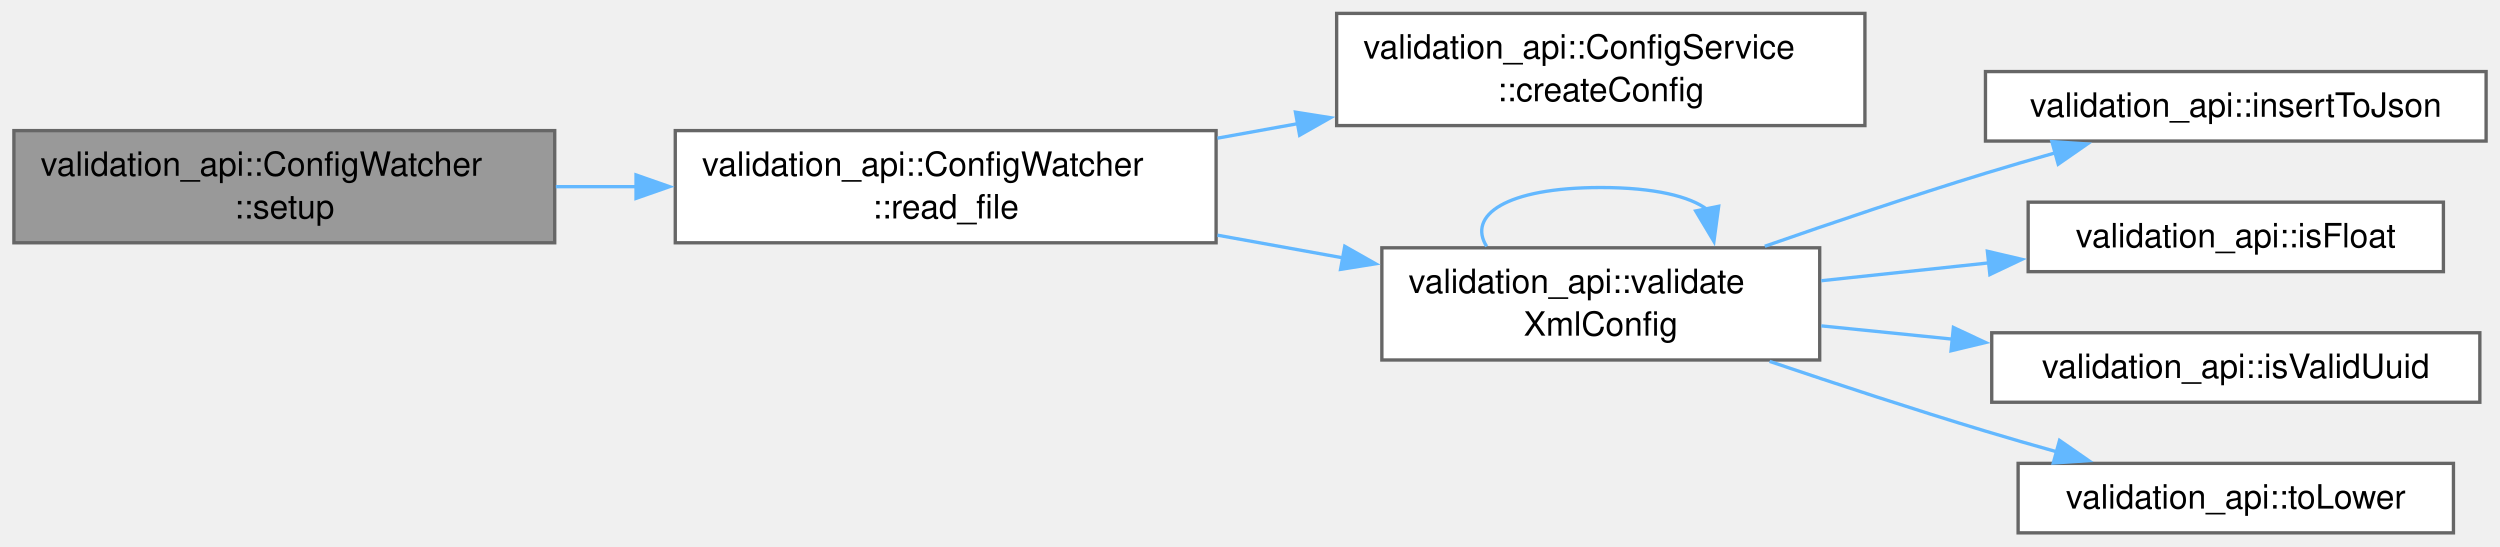
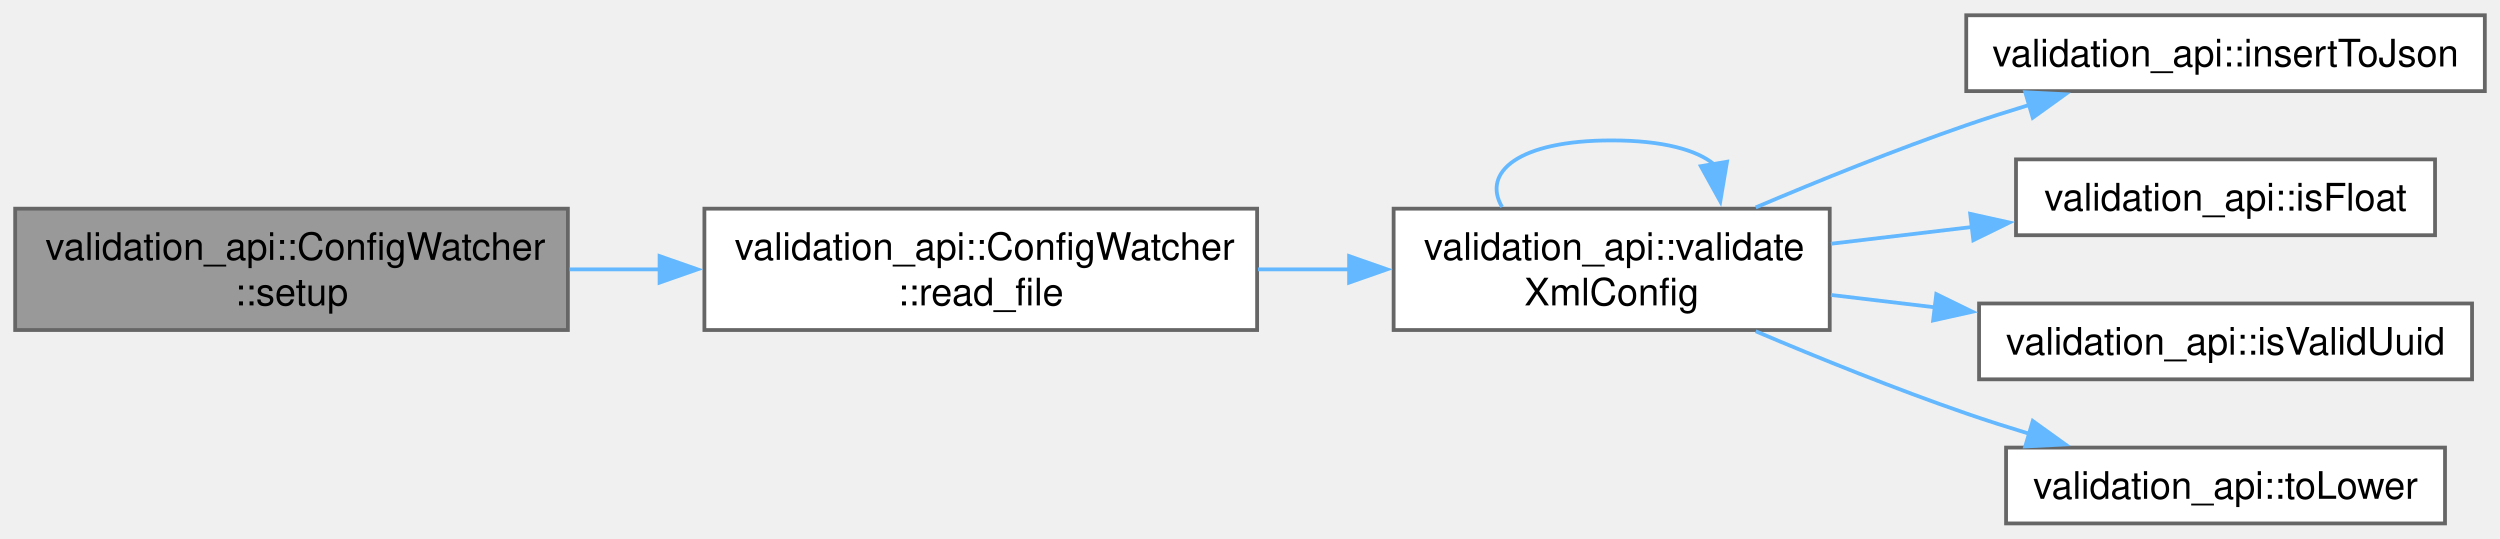
- <svg xmlns="http://www.w3.org/2000/svg" xmlns:xlink="http://www.w3.org/1999/xlink" width="746pt" height="163pt" viewBox="0.00 0.00 746.25 163.12">
-   <g id="graph0" class="graph" transform="scale(1 1) rotate(0) translate(4 159.12)">
+ <svg xmlns="http://www.w3.org/2000/svg" xmlns:xlink="http://www.w3.org/1999/xlink" width="659pt" height="142pt" viewBox="0.00 0.00 659.25 142.00">
+   <g id="graph0" class="graph" transform="scale(1 1) rotate(0) translate(4 138)">
    <g id="Node000001" class="node">
      <g id="a_Node000001">
        <a xlink:title="Setup the ConfigWatcher.">
-           <polygon fill="#999999" stroke="#666666" points="161.5,-120.12 0,-120.12 0,-86.62 161.5,-86.62 161.5,-120.12" />
-           <text text-anchor="start" x="8" y="-106.62" font-family="Helvetica,sans-Serif" font-size="10.00">validation_api::ConfigWatcher</text>
-           <text text-anchor="middle" x="80.75" y="-93.88" font-family="Helvetica,sans-Serif" font-size="10.00">::setup</text>
+           <polygon fill="#999999" stroke="#666666" points="145.75,-83 0,-83 0,-51 145.75,-51 145.75,-83" />
+           <text text-anchor="start" x="8" y="-69.5" font-family="Helvetica,sans-Serif" font-size="10.00">validation_api::ConfigWatcher</text>
+           <text text-anchor="middle" x="72.88" y="-57.5" font-family="Helvetica,sans-Serif" font-size="10.00">::setup</text>
        </a>
      </g>
    </g>
    <g id="Node000002" class="node">
      <g id="a_Node000002">
        <a xlink:href="classvalidation__api_1_1ConfigWatcher.html#a78820bcf2ebf9135785e207aae042e72" target="_top" xlink:title=" ">
-           <polygon fill="white" stroke="#666666" points="359,-120.12 197.5,-120.12 197.5,-86.62 359,-86.62 359,-120.12" />
-           <text text-anchor="start" x="205.5" y="-106.62" font-family="Helvetica,sans-Serif" font-size="10.00">validation_api::ConfigWatcher</text>
-           <text text-anchor="middle" x="278.25" y="-93.88" font-family="Helvetica,sans-Serif" font-size="10.00">::read_file</text>
+           <polygon fill="white" stroke="#666666" points="327.5,-83 181.75,-83 181.75,-51 327.5,-51 327.5,-83" />
+           <text text-anchor="start" x="189.75" y="-69.5" font-family="Helvetica,sans-Serif" font-size="10.00">validation_api::ConfigWatcher</text>
+           <text text-anchor="middle" x="254.62" y="-57.5" font-family="Helvetica,sans-Serif" font-size="10.00">::read_file</text>
        </a>
      </g>
    </g>
    <g id="edge1_Node000001_Node000002" class="edge">
      <g id="a_edge1_Node000001_Node000002">
        <a xlink:title=" ">
-           <path fill="none" stroke="#63b8ff" d="M161.83,-103.38C169.79,-103.38 177.9,-103.38 185.96,-103.38" />
-           <polygon fill="#63b8ff" stroke="#63b8ff" points="185.78,-106.88 195.78,-103.38 185.78,-99.88 185.78,-106.88" />
+           <path fill="none" stroke="#63b8ff" d="M146.21,-67C154.1,-67 162.18,-67 170.19,-67" />
+           <polygon fill="#63b8ff" stroke="#63b8ff" points="169.93,-70.5 179.93,-67 169.93,-63.5 169.93,-70.5" />
        </a>
      </g>
    </g>
    <g id="Node000003" class="node">
      <g id="a_Node000003">
-         <a xlink:href="classvalidation__api_1_1ConfigService.html#a8fee54d1f3f5eb92a17c3ecd72780f00" target="_top" xlink:title="getConfigs method">
-           <polygon fill="white" stroke="#666666" points="552.75,-155.12 395,-155.12 395,-121.62 552.75,-121.62 552.75,-155.12" />
-           <text text-anchor="start" x="403" y="-141.62" font-family="Helvetica,sans-Serif" font-size="10.00">validation_api::ConfigService</text>
-           <text text-anchor="middle" x="473.88" y="-128.88" font-family="Helvetica,sans-Serif" font-size="10.00">::createConfig</text>
+         <a xlink:href="namespacevalidation__api.html#aa82c6b3a43b6e6b59b529c22944cadca" target="_top" xlink:title="Ensures valid Xml configuration.">
+           <polygon fill="white" stroke="#666666" points="478.5,-83 363.5,-83 363.5,-51 478.5,-51 478.5,-83" />
+           <text text-anchor="start" x="371.5" y="-69.5" font-family="Helvetica,sans-Serif" font-size="10.00">validation_api::validate</text>
+           <text text-anchor="middle" x="421" y="-57.5" font-family="Helvetica,sans-Serif" font-size="10.00">XmlConfig</text>
        </a>
      </g>
    </g>
    <g id="edge2_Node000002_Node000003" class="edge">
      <g id="a_edge2_Node000002_Node000003">
        <a xlink:title=" ">
-           <path fill="none" stroke="#63b8ff" d="M359.4,-117.86C367.32,-119.3 375.4,-120.75 383.4,-122.2" />
-           <polygon fill="#63b8ff" stroke="#63b8ff" points="382.7,-125.63 393.16,-123.97 383.94,-118.74 382.7,-125.63" />
+           <path fill="none" stroke="#63b8ff" d="M327.72,-67C335.72,-67 343.85,-67 351.8,-67" />
+           <polygon fill="#63b8ff" stroke="#63b8ff" points="351.76,-70.5 361.76,-67 351.76,-63.5 351.76,-70.5" />
+         </a>
+       </g>
+     </g>
+     <g id="edge7_Node000003_Node000003" class="edge">
+       <g id="a_edge7_Node000003_Node000003">
+         <a xlink:title=" ">
+           <path fill="none" stroke="#63b8ff" d="M392.1,-83.44C386.71,-92.58 396.34,-101 421,-101 434.49,-101 443.48,-98.48 447.98,-94.71" />
+           <polygon fill="#63b8ff" stroke="#63b8ff" points="451.41,-95.38 449.64,-84.93 444.51,-94.2 451.41,-95.38" />
        </a>
      </g>
    </g>
    <g id="Node000004" class="node">
      <g id="a_Node000004">
-         <a xlink:href="namespacevalidation__api.html#aa82c6b3a43b6e6b59b529c22944cadca" target="_top" xlink:title="Ensures valid Xml configuration.">
-           <polygon fill="white" stroke="#666666" points="539.25,-85.12 408.5,-85.12 408.5,-51.62 539.25,-51.62 539.25,-85.12" />
-           <text text-anchor="start" x="416.5" y="-71.62" font-family="Helvetica,sans-Serif" font-size="10.00">validation_api::validate</text>
-           <text text-anchor="middle" x="473.88" y="-58.88" font-family="Helvetica,sans-Serif" font-size="10.00">XmlConfig</text>
+         <a xlink:href="namespacevalidation__api.html#a0c0f34d744f57bb06458867fbee4b7a9" target="_top" xlink:title="Insert an error into a json object.">
+           <polygon fill="white" stroke="#666666" points="651.25,-134 514.5,-134 514.5,-114 651.25,-114 651.25,-134" />
+           <text text-anchor="middle" x="582.88" y="-120.5" font-family="Helvetica,sans-Serif" font-size="10.00">validation_api::insertToJson</text>
        </a>
      </g>
    </g>
-     <g id="edge3_Node000002_Node000004" class="edge">
-       <g id="a_edge3_Node000002_Node000004">
+     <g id="edge3_Node000003_Node000004" class="edge">
+       <g id="a_edge3_Node000003_Node000004">
        <a xlink:title=" ">
-           <path fill="none" stroke="#63b8ff" d="M359.4,-88.89C371.83,-86.64 384.63,-84.33 396.96,-82.1" />
-           <polygon fill="#63b8ff" stroke="#63b8ff" points="397.42,-85.57 406.64,-80.35 396.17,-78.68 397.42,-85.57" />
-         </a>
-       </g>
-     </g>
-     <g id="edge8_Node000004_Node000004" class="edge">
-       <g id="a_edge8_Node000004_Node000004">
-         <a xlink:title=" ">
-           <path fill="none" stroke="#63b8ff" d="M439.79,-85.54C433.99,-94.74 445.36,-103.12 473.88,-103.12 489.92,-103.12 500.53,-100.47 505.71,-96.51" />
-           <polygon fill="#63b8ff" stroke="#63b8ff" points="509.08,-97.52 507.66,-87.02 502.22,-96.12 509.08,-97.52" />
+           <path fill="none" stroke="#63b8ff" d="M458.98,-83.33C475.76,-90.45 495.96,-98.6 514.5,-105 519.89,-106.86 525.57,-108.68 531.25,-110.4" />
+           <polygon fill="#63b8ff" stroke="#63b8ff" points="530.06,-113.7 540.64,-113.17 532.04,-106.99 530.06,-113.7" />
        </a>
      </g>
    </g>
    <g id="Node000005" class="node">
      <g id="a_Node000005">
-         <a xlink:href="namespacevalidation__api.html#a0c0f34d744f57bb06458867fbee4b7a9" target="_top" xlink:title="Insert an error into a json object.">
-           <polygon fill="white" stroke="#666666" points="738.25,-137.75 588.75,-137.75 588.75,-117 738.25,-117 738.25,-137.75" />
-           <text text-anchor="middle" x="663.5" y="-124.25" font-family="Helvetica,sans-Serif" font-size="10.00">validation_api::insertToJson</text>
+         <a xlink:href="namespacevalidation__api.html#ac497c1198e4e7f0fe71ffbdb3e6beeaa" target="_top" xlink:title="Convert string to float.">
+           <polygon fill="white" stroke="#666666" points="638.12,-96 527.62,-96 527.62,-76 638.12,-76 638.12,-96" />
+           <text text-anchor="middle" x="582.88" y="-82.5" font-family="Helvetica,sans-Serif" font-size="10.00">validation_api::isFloat</text>
        </a>
      </g>
    </g>
-     <g id="edge4_Node000004_Node000005" class="edge">
-       <g id="a_edge4_Node000004_Node000005">
+     <g id="edge4_Node000003_Node000005" class="edge">
+       <g id="a_edge4_Node000003_Node000005">
        <a xlink:title=" ">
-           <path fill="none" stroke="#63b8ff" d="M522.85,-85.58C543.09,-92.64 566.97,-100.7 588.75,-107.38 595.49,-109.44 602.61,-111.51 609.67,-113.5" />
-           <polygon fill="#63b8ff" stroke="#63b8ff" points="608.6,-116.83 619.17,-116.13 610.47,-110.09 608.6,-116.83" />
+           <path fill="none" stroke="#63b8ff" d="M478.82,-73.75C490.91,-75.19 503.78,-76.72 516.17,-78.19" />
+           <polygon fill="#63b8ff" stroke="#63b8ff" points="515.54,-81.64 525.88,-79.35 516.37,-74.69 515.54,-81.64" />
        </a>
      </g>
    </g>
    <g id="Node000006" class="node">
      <g id="a_Node000006">
-         <a xlink:href="namespacevalidation__api.html#ac497c1198e4e7f0fe71ffbdb3e6beeaa" target="_top" xlink:title="Convert string to float.">
-           <polygon fill="white" stroke="#666666" points="725.5,-98.75 601.5,-98.75 601.5,-78 725.5,-78 725.5,-98.75" />
-           <text text-anchor="middle" x="663.5" y="-85.25" font-family="Helvetica,sans-Serif" font-size="10.00">validation_api::isFloat</text>
+         <a xlink:href="namespacevalidation__api.html#ac19e25b4d8364b0f52152440dd5ecbda" target="_top" xlink:title=" ">
+           <polygon fill="white" stroke="#666666" points="647.88,-58 517.88,-58 517.88,-38 647.88,-38 647.88,-58" />
+           <text text-anchor="middle" x="582.88" y="-44.5" font-family="Helvetica,sans-Serif" font-size="10.00">validation_api::isValidUuid</text>
        </a>
      </g>
    </g>
-     <g id="edge5_Node000004_Node000006" class="edge">
-       <g id="a_edge5_Node000004_Node000006">
+     <g id="edge5_Node000003_Node000006" class="edge">
+       <g id="a_edge5_Node000003_Node000006">
        <a xlink:title=" ">
-           <path fill="none" stroke="#63b8ff" d="M539.71,-75.29C555.89,-77.01 573.34,-78.87 589.87,-80.63" />
-           <polygon fill="#63b8ff" stroke="#63b8ff" points="589.32,-84.09 599.63,-81.67 590.06,-77.13 589.32,-84.09" />
+           <path fill="none" stroke="#63b8ff" d="M478.82,-60.25C487.75,-59.19 497.1,-58.07 506.38,-56.97" />
+           <polygon fill="#63b8ff" stroke="#63b8ff" points="506.6,-60.47 516.11,-55.82 505.77,-53.52 506.6,-60.47" />
        </a>
      </g>
    </g>
    <g id="Node000007" class="node">
      <g id="a_Node000007">
-         <a xlink:href="namespacevalidation__api.html#ac19e25b4d8364b0f52152440dd5ecbda" target="_top" xlink:title=" ">
-           <polygon fill="white" stroke="#666666" points="736.38,-59.75 590.62,-59.75 590.62,-39 736.38,-39 736.38,-59.75" />
-           <text text-anchor="middle" x="663.5" y="-46.25" font-family="Helvetica,sans-Serif" font-size="10.00">validation_api::isValidUuid</text>
+         <a xlink:href="namespacevalidation__api.html#a6dd56dcf7358b332bb906a2d27fddd0b" target="_top" xlink:title="Converts string to all lowercase.">
+           <polygon fill="white" stroke="#666666" points="640.75,-20 525,-20 525,0 640.75,0 640.75,-20" />
+           <text text-anchor="middle" x="582.88" y="-6.5" font-family="Helvetica,sans-Serif" font-size="10.00">validation_api::toLower</text>
        </a>
      </g>
    </g>
-     <g id="edge6_Node000004_Node000007" class="edge">
-       <g id="a_edge6_Node000004_Node000007">
+     <g id="edge6_Node000003_Node000007" class="edge">
+       <g id="a_edge6_Node000003_Node000007">
        <a xlink:title=" ">
-           <path fill="none" stroke="#63b8ff" d="M539.71,-61.81C552.32,-60.53 565.72,-59.18 578.84,-57.85" />
-           <polygon fill="#63b8ff" stroke="#63b8ff" points="579.17,-61.33 588.77,-56.84 578.47,-54.37 579.17,-61.33" />
-         </a>
-       </g>
-     </g>
-     <g id="Node000008" class="node">
-       <g id="a_Node000008">
-         <a xlink:href="namespacevalidation__api.html#a6dd56dcf7358b332bb906a2d27fddd0b" target="_top" xlink:title="Converts string to all lowercase.">
-           <polygon fill="white" stroke="#666666" points="728.5,-20.75 598.5,-20.75 598.5,0 728.5,0 728.5,-20.75" />
-           <text text-anchor="middle" x="663.5" y="-7.25" font-family="Helvetica,sans-Serif" font-size="10.00">validation_api::toLower</text>
-         </a>
-       </g>
-     </g>
-     <g id="edge7_Node000004_Node000008" class="edge">
-       <g id="a_edge7_Node000004_Node000008">
-         <a xlink:title=" ">
-           <path fill="none" stroke="#63b8ff" d="M524.28,-51.2C544.23,-44.45 567.5,-36.8 588.75,-30.38 595.58,-28.31 602.8,-26.23 609.94,-24.23" />
-           <polygon fill="#63b8ff" stroke="#63b8ff" points="610.87,-27.61 619.58,-21.57 609.01,-20.86 610.87,-27.61" />
+           <path fill="none" stroke="#63b8ff" d="M458.98,-50.67C475.76,-43.55 495.96,-35.4 514.5,-29 519.89,-27.14 525.57,-25.32 531.25,-23.6" />
+           <polygon fill="#63b8ff" stroke="#63b8ff" points="532.04,-27.01 540.64,-20.83 530.06,-20.3 532.04,-27.01" />
        </a>
      </g>
    </g>
  </g>
</svg>
